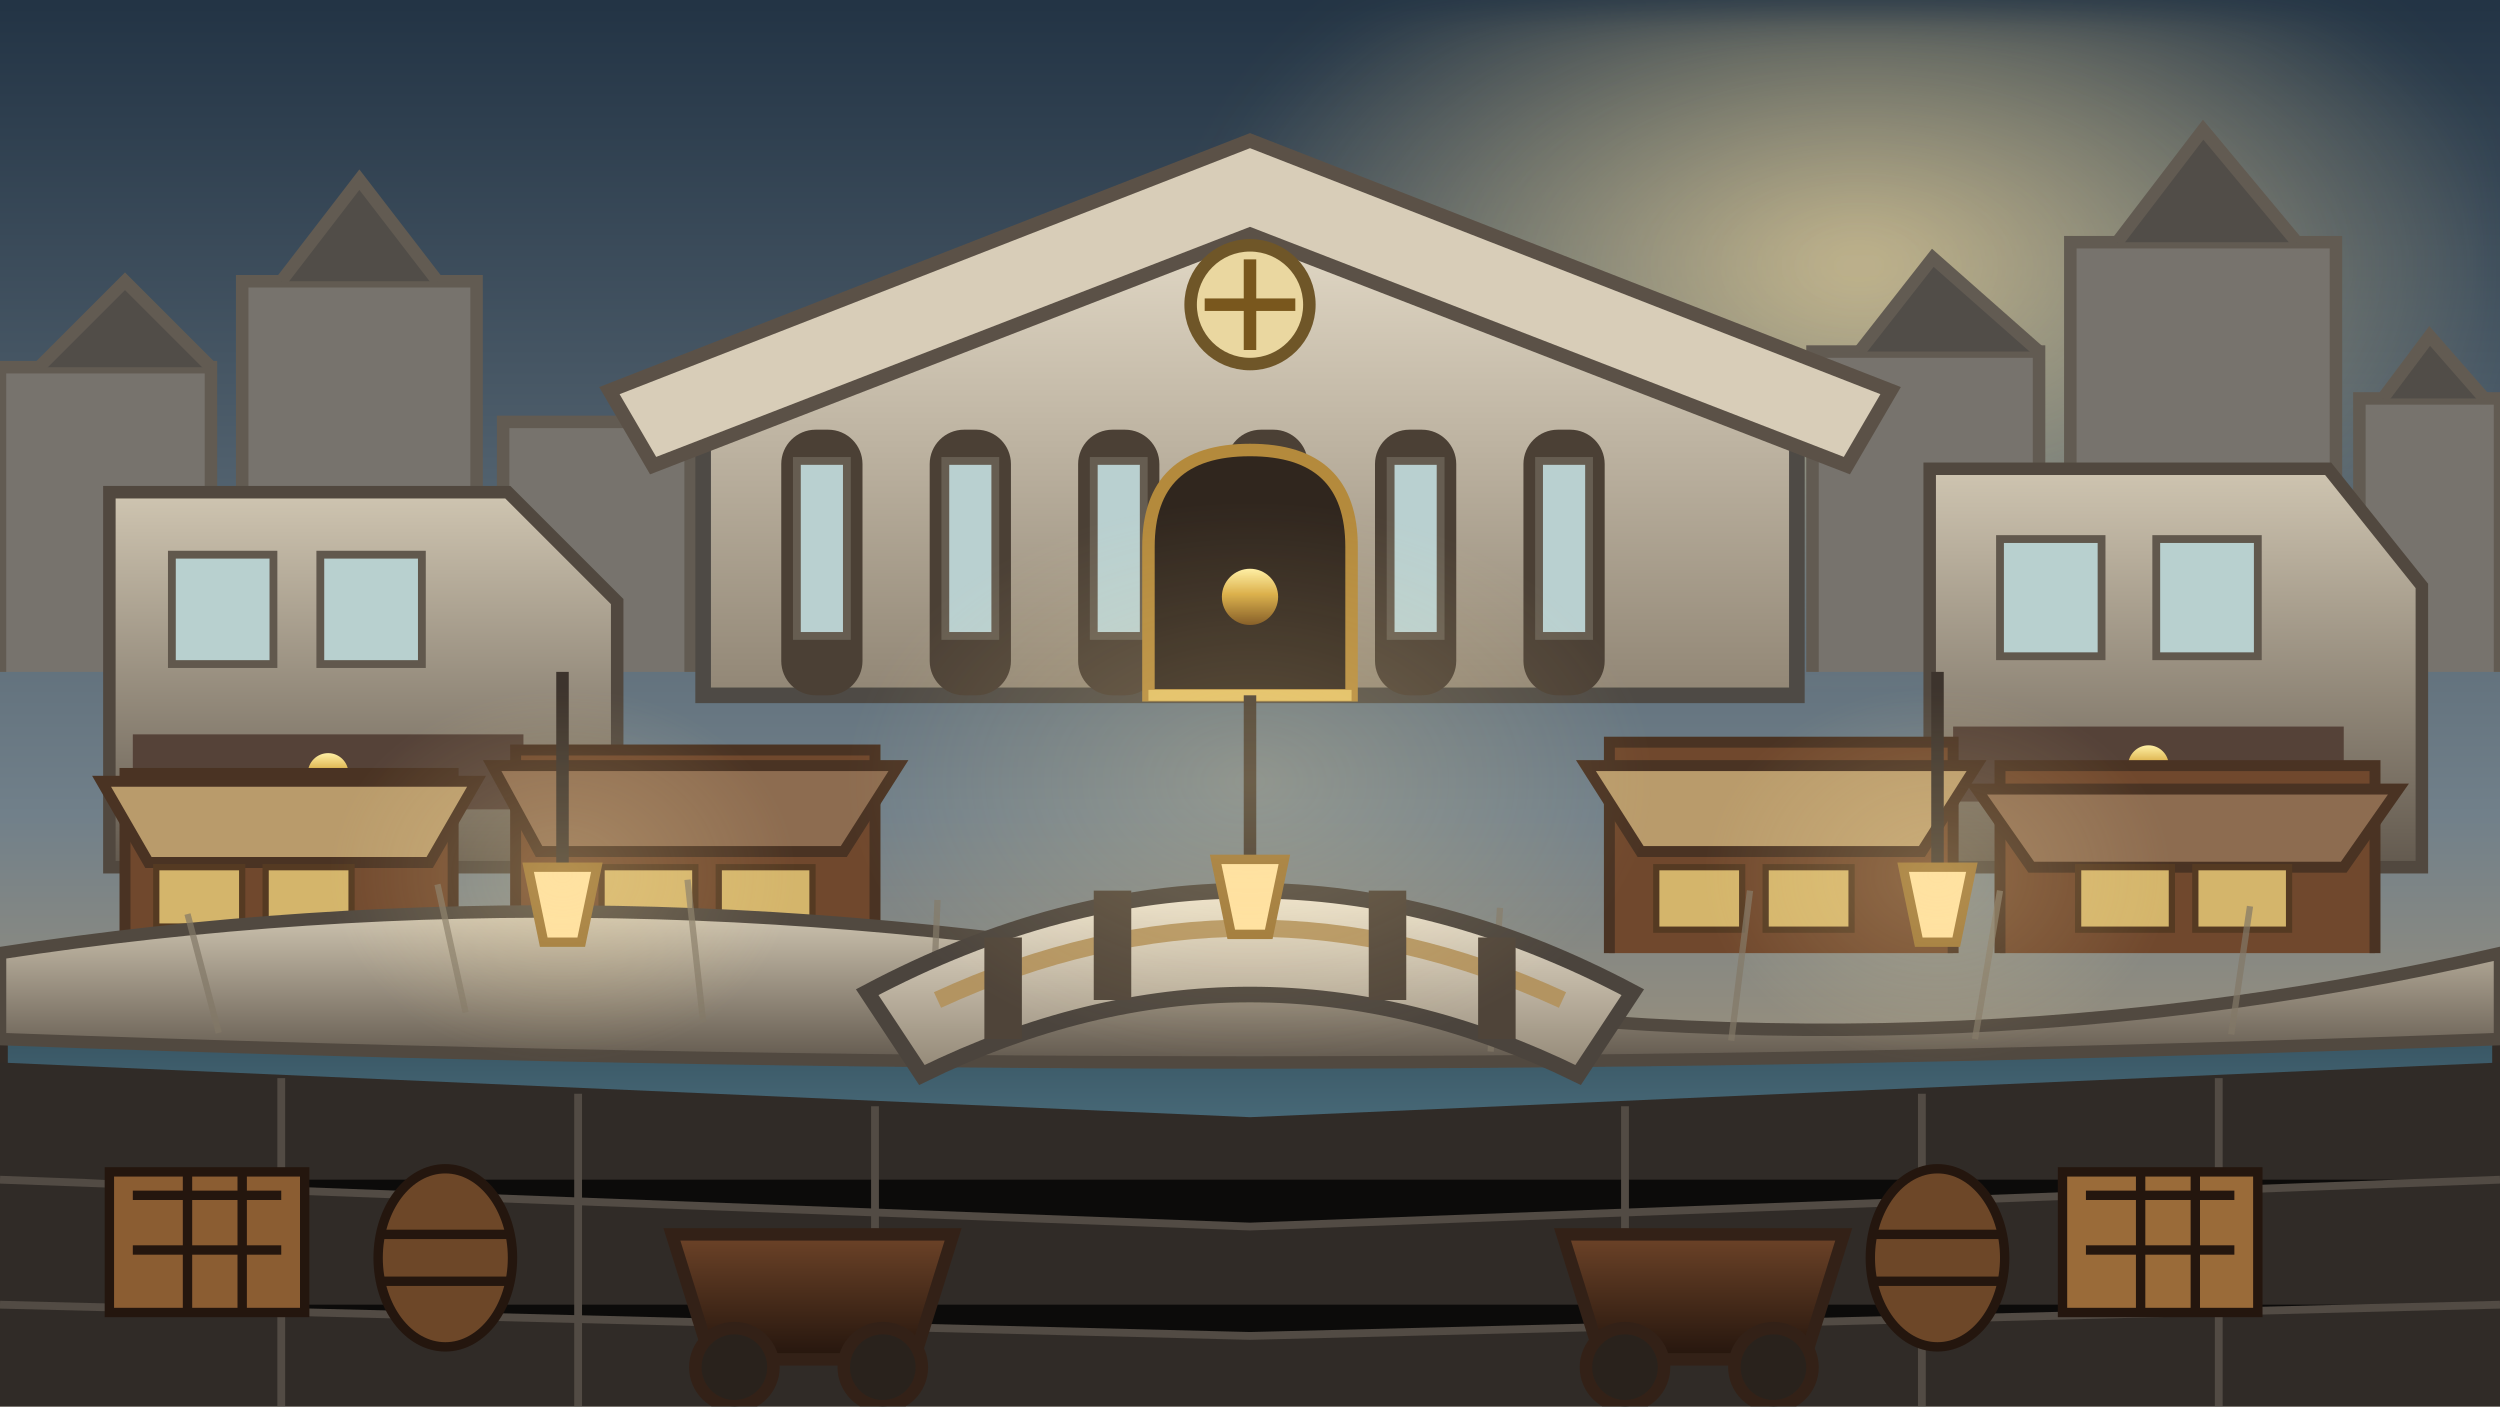
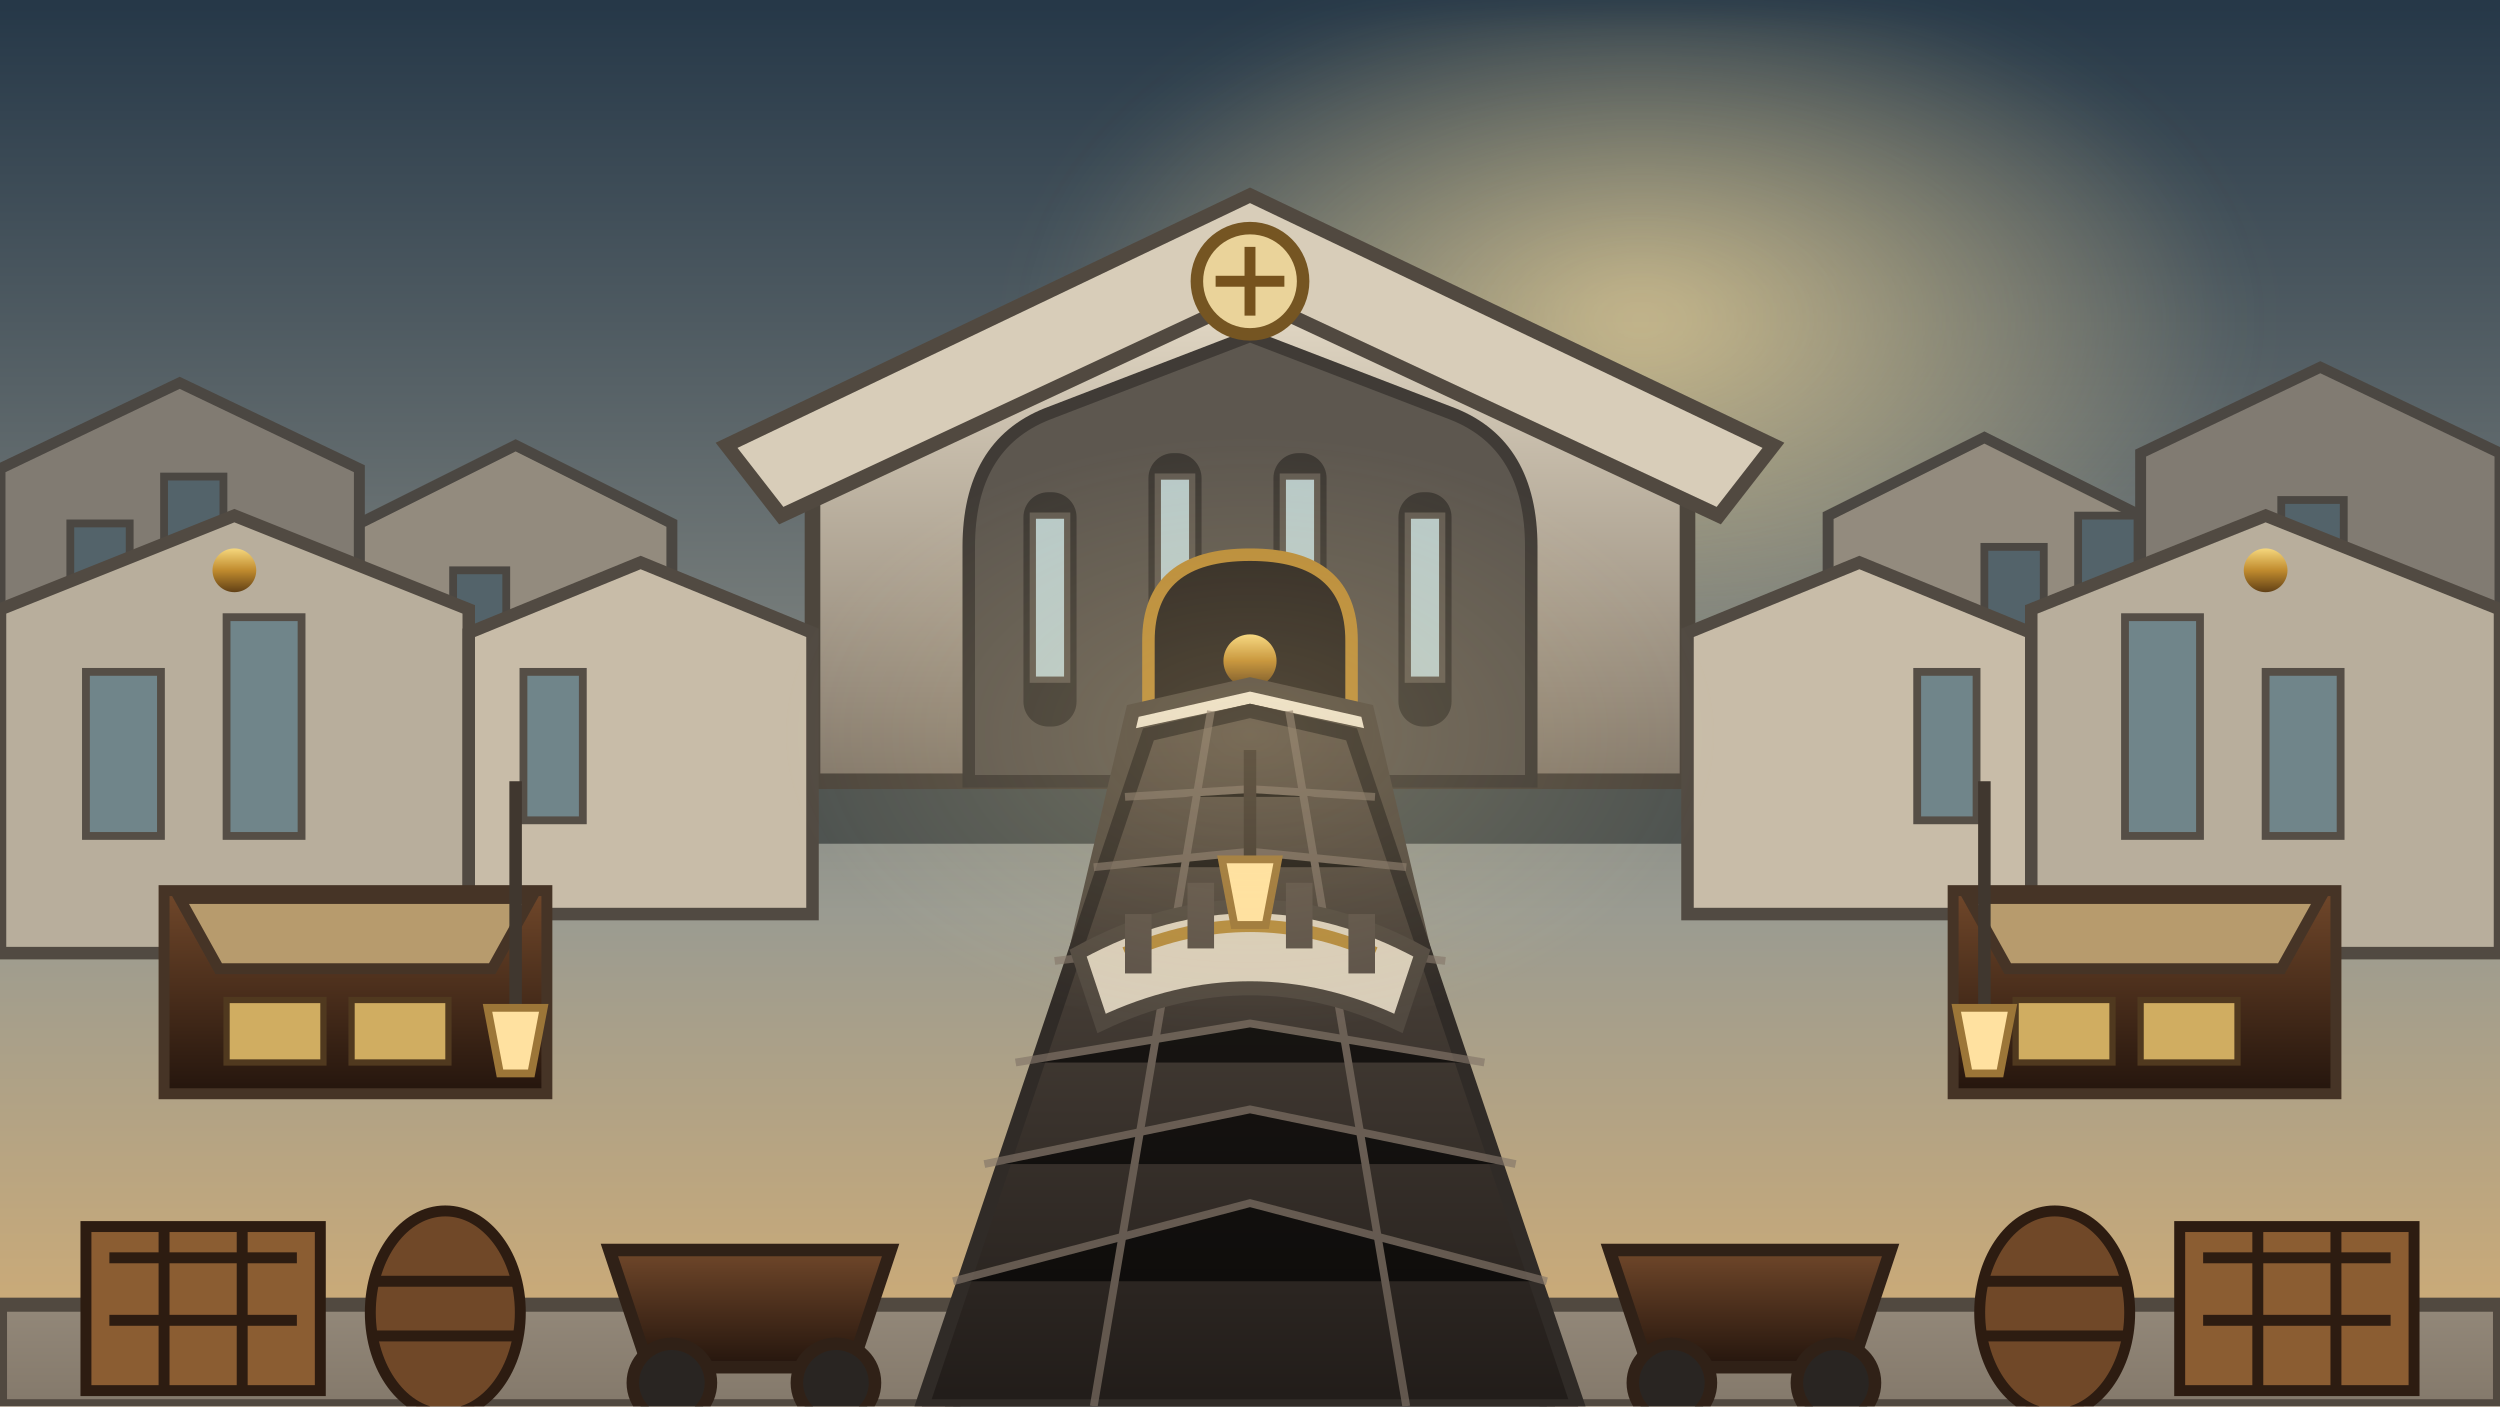
<svg xmlns="http://www.w3.org/2000/svg" viewBox="0 0 1600 900" preserveAspectRatio="xMidYMid slice">
  <defs>
    <linearGradient id="sky" x2="0" y2="1">
-       <stop stop-color="#233445" />
-       <stop offset=".58" stop-color="#71808a" />
-       <stop offset="1" stop-color="#d0a56a" />
+       <stop stop-color="#263848" />
+       <stop offset=".65" stop-color="#9a9b91" />
+       <stop offset="1" stop-color="#d6ae72" />
    </linearGradient>
-     <linearGradient id="stone" x2="0" y2="1">
-       <stop stop-color="#eee5d2" />
-       <stop offset="1" stop-color="#918675" />
-     </linearGradient>
-     <linearGradient id="stone2" x2="0" y2="1">
-       <stop stop-color="#cfc5b1" />
-       <stop offset="1" stop-color="#62594e" />
+     <linearGradient id="street" x2="0" y2="1">
+       <stop stop-color="#5b5147" />
+       <stop offset="1" stop-color="#211c19" />
    </linearGradient>
    <linearGradient id="water" x2="0" y2="1">
-       <stop stop-color="#243d4a" />
-       <stop offset=".5" stop-color="#507382" />
-       <stop offset="1" stop-color="#14252f" />
+       <stop stop-color="#294957" />
+       <stop offset="1" stop-color="#101d24" />
+     </linearGradient>
+     <linearGradient id="ivory" x2="0" y2="1">
+       <stop stop-color="#eee4d0" />
+       <stop offset="1" stop-color="#84796b" />
+     </linearGradient>
+     <linearGradient id="gold" x2="0" y2="1">
+       <stop stop-color="#f5d77d" />
+       <stop offset=".5" stop-color="#c08b2e" />
+       <stop offset="1" stop-color="#624116" />
    </linearGradient>
    <linearGradient id="wood" x2="0" y2="1">
-       <stop stop-color="#6d4328" />
+       <stop stop-color="#70472a" />
      <stop offset="1" stop-color="#24150d" />
    </linearGradient>
-     <linearGradient id="gold" x2="0" y2="1">
-       <stop stop-color="#fff0a5" />
-       <stop offset=".45" stop-color="#d9ad45" />
-       <stop offset="1" stop-color="#79501b" />
-     </linearGradient>
    <radialGradient id="sun">
-       <stop stop-color="#ffe4a4" stop-opacity=".7" />
-       <stop offset="1" stop-color="#ffe4a4" stop-opacity="0" />
+       <stop stop-color="#ffe3a0" stop-opacity=".7" />
+       <stop offset="1" stop-color="#ffe3a0" stop-opacity="0" />
    </radialGradient>
-     <filter id="blur">
-       <feGaussianBlur stdDeviation="18" />
-     </filter>
-     <filter id="shadow">
-       <feGaussianBlur stdDeviation="9" />
+     <filter id="soft">
+       <feGaussianBlur stdDeviation="20" />
    </filter>
  </defs>
  <rect width="1600" height="900" fill="url(#sky)" />
-   <ellipse cx="1190" cy="170" rx="430" ry="250" fill="url(#sun)" filter="url(#blur)" />
-   <g stroke="#625b52" stroke-width="8">
-     <path d="M0 430V235h135v195M155 430V180h150v250M322 430V270h120v160M1160 430V225h145v205M1325 430V155h170v275M1510 430V255h90v175" fill="#77736d" />
-     <path d="M25 235l55-55 55 55M180 180l50-65 50 65M1190 225l47-60 68 60M1355 155l55-72 60 72M1525 255l30-40 35 40" fill="#514d48" />
+   <ellipse cx="1050" cy="205" rx="390" ry="230" fill="url(#sun)" filter="url(#soft)" />
+   <path d="M0 470L90 405 180 455 260 385 350 455 430 410 520 465 610 425 700 470 800 420 900 468 1010 405 1100 460 1200 395 1300 455 1400 410 1500 460 1600 420V540H0Z" fill="#4e5350" />
+   <g stroke="#4b4742" stroke-width="7">
+     <path d="M0 525V300L115 245 230 300V525Z" fill="#817b72" />
+     <path d="M230 525V335L330 285 430 335V525Z" fill="#938b7e" />
+     <path d="M1170 525V330L1270 280 1370 330V525Z" fill="#938b7e" />
+     <path d="M1370 525V290L1485 235 1600 290V525Z" fill="#817b72" />
  </g>
-   <path d="M450 445V230L800 105l350 125v215Z" fill="url(#stone)" stroke="#4e4a45" stroke-width="10" />
-   <path d="M390 250L800 90l410 160-28 48L800 150 418 298Z" fill="#d8cdb8" stroke="#5b5147" stroke-width="9" />
-   <g fill="#4b4035">
-     <rect x="500" y="275" width="52" height="170" rx="22" />
-     <rect x="595" y="275" width="52" height="170" rx="22" />
-     <rect x="690" y="275" width="52" height="170" rx="22" />
-     <rect x="785" y="275" width="52" height="170" rx="22" />
-     <rect x="880" y="275" width="52" height="170" rx="22" />
-     <rect x="975" y="275" width="52" height="170" rx="22" />
+   <g fill="#53636a" stroke="#4b4742" stroke-width="5">
+     <rect x="45" y="335" width="38" height="95" />
+     <rect x="105" y="305" width="38" height="125" />
+     <rect x="290" y="365" width="34" height="80" />
+     <rect x="1270" y="350" width="38" height="90" />
+     <rect x="1330" y="330" width="38" height="110" />
+     <rect x="1460" y="320" width="40" height="105" />
  </g>
-   <g fill="#b9d0d0" stroke="#665d51" stroke-width="5">
-     <rect x="510" y="295" width="32" height="112" />
-     <rect x="605" y="295" width="32" height="112" />
-     <rect x="700" y="295" width="32" height="112" />
-     <rect x="795" y="295" width="32" height="112" />
-     <rect x="890" y="295" width="32" height="112" />
-     <rect x="985" y="295" width="32" height="112" />
+   <path d="M520 500V275L800 155 1080 275V500Z" fill="url(#ivory)" stroke="#4d463d" stroke-width="10" />
+   <path d="M465 285L800 125 1135 285 1100 330 800 190 500 330Z" fill="#d8cdb9" stroke="#514940" stroke-width="9" />
+   <path d="M620 500V350Q620 285 670 265L800 215 930 265Q980 285 980 350V500Z" fill="#5d574f" stroke="#403b36" stroke-width="8" />
+   <g fill="#3c3833">
+     <rect x="655" y="315" width="34" height="150" rx="16" />
+     <rect x="735" y="290" width="34" height="175" rx="16" />
+     <rect x="815" y="290" width="34" height="175" rx="16" />
+     <rect x="895" y="315" width="34" height="150" rx="16" />
  </g>
-   <path d="M735 445V350q0-62 65-62t65 62v95Z" fill="#30261e" stroke="#b48a3c" stroke-width="8" />
-   <circle cx="800" cy="382" r="18" fill="url(#gold)" />
-   <path d="M735 445h130" stroke="#e1bf65" stroke-width="7" />
-   <circle cx="800" cy="195" r="38" fill="#ead7a0" stroke="#6f5628" stroke-width="8" />
-   <path d="M800 166v58M771 195h58" stroke="#79571d" stroke-width="8" />
-   <g stroke="#51483f" stroke-width="8">
-     <path d="M70 555V315h255l70 70v170Z" fill="url(#stone2)" />
-     <path d="M1235 555V300h255l60 75v180Z" fill="url(#stone2)" />
+   <g fill="#b7c9c8" stroke="#625b52" stroke-width="4">
+     <rect x="661" y="330" width="22" height="105" />
+     <rect x="741" y="305" width="22" height="130" />
+     <rect x="821" y="305" width="22" height="130" />
+     <rect x="901" y="330" width="22" height="105" />
  </g>
-   <g fill="#b8d0cf" stroke="#61584d" stroke-width="5">
-     <rect x="110" y="355" width="65" height="70" />
-     <rect x="205" y="355" width="65" height="70" />
-     <rect x="1280" y="345" width="65" height="75" />
-     <rect x="1380" y="345" width="65" height="75" />
+   <path d="M735 500V410Q735 355 800 355T865 410V500Z" fill="#2c2621" stroke="#b98b37" stroke-width="8" />
+   <circle cx="800" cy="423" r="17" fill="url(#gold)" />
+   <circle cx="800" cy="180" r="34" fill="#ead39a" stroke="#755522" stroke-width="8" />
+   <path d="M800 158v44M778 180h44" stroke="#76521d" stroke-width="7" />
+   <g stroke="#514a42" stroke-width="8">
+     <path d="M0 610V390L150 330 300 390V610Z" fill="#b8ae9c" />
+     <path d="M300 585V405L410 360 520 405V585Z" fill="#c8bca8" />
+     <path d="M1080 585V405L1190 360 1300 405V585Z" fill="#c8bca8" />
+     <path d="M1300 610V390L1450 330 1600 390V610Z" fill="#b8ae9c" />
  </g>
-   <g fill="#554238">
-     <path d="M85 470h250v48H85zM1250 465h250v48h-250z" />
+   <g fill="#70858a" stroke="#554e46" stroke-width="5">
+     <path d="M55 430h48v105H55zM145 395h48v140h-48zM335 430h38v95h-38zM1227 430h38v95h-38zM1360 395h48v140h-48zM1450 430h48v105h-48z" />
  </g>
  <g fill="url(#gold)">
-     <circle cx="210" cy="495" r="13" />
-     <circle cx="1375" cy="490" r="13" />
+     <circle cx="150" cy="365" r="14" />
+     <circle cx="1450" cy="365" r="14" />
  </g>
-   <g stroke="#4a3323" stroke-width="7">
-     <path d="M80 610v-115h210v115M330 610v-130h230v130M1030 610V475h220v135M1280 610V490h240v120" fill="#70482d" />
-     <path d="M65 500h240l-30 52H95Z" fill="#b99b6b" />
-     <path d="M315 490h260l-35 55H345Z" fill="#8d6c50" />
-     <path d="M1015 490h250l-35 55h-180Z" fill="#b99b6b" />
-     <path d="M1265 505h270l-35 50h-200Z" fill="#8d6c50" />
+   <path d="M610 900L730 470L800 455L870 470L990 900Z" fill="url(#water)" stroke="#272b2a" stroke-width="10" />
+   <path d="M0 900L610 900 730 470 800 455 870 470 990 900 1600 900 1600 835 965 835 875 455 800 438 725 455 635 835 0 835Z" fill="url(#ivory)" stroke="#514940" stroke-width="9" />
+   <path d="M590 900L735 470 800 455 865 470 1010 900Z" fill="url(#street)" stroke="#302b27" stroke-width="9" />
+   <g stroke="#827568" stroke-width="5" opacity=".65">
+     <path d="M610 820L800 770 990 820M630 745L800 710 970 745M650 680L800 655 950 680M675 615L800 600 925 615M700 555L800 545 900 555M720 510L800 505 880 510" />
+     <path d="M700 900L775 455M900 900L825 455" />
  </g>
-   <g fill="#d4b56b" stroke="#553a22" stroke-width="4">
-     <rect x="100" y="555" width="55" height="38" />
-     <rect x="170" y="555" width="55" height="38" />
-     <rect x="385" y="555" width="60" height="42" />
-     <rect x="460" y="555" width="60" height="42" />
-     <rect x="1060" y="555" width="55" height="40" />
-     <rect x="1130" y="555" width="55" height="40" />
-     <rect x="1330" y="555" width="60" height="40" />
-     <rect x="1405" y="555" width="60" height="40" />
+   <path d="M690 610Q800 550 910 610L895 655Q800 610 705 655Z" fill="#d8cdb9" stroke="#514940" stroke-width="9" />
+   <path d="M720 610Q800 575 880 610" fill="none" stroke="#b38a3d" stroke-width="8" />
+   <g fill="#5b5148">
+     <rect x="720" y="585" width="17" height="38" />
+     <rect x="760" y="565" width="17" height="42" />
+     <rect x="823" y="565" width="17" height="42" />
+     <rect x="863" y="585" width="17" height="38" />
  </g>
-   <path d="M0 620Q390 560 800 635T1600 620V900H0Z" fill="url(#water)" stroke="#322b26" stroke-width="10" />
-   <path d="M0 610Q390 550 800 625T1600 610L1600 665Q1190 680 800 680T0 665Z" fill="url(#stone2)" stroke="#514940" stroke-width="8" />
-   <g stroke="#827766" stroke-width="4" opacity=".7">
-     <path d="M120 585l20 76M280 566l18 82M440 563l10 91M600 576l-4 96M960 581l-6 92M1120 570l-12 96M1280 570l-16 95M1440 580l-12 82" />
+   <g stroke="#463426" stroke-width="7">
+     <path d="M105 700V570H350V700Z" fill="url(#wood)" />
+     <path d="M1250 700V570H1495V700Z" fill="url(#wood)" />
+     <path d="M115 575H340L315 620H140Z" fill="#b79b6d" />
+     <path d="M1260 575H1485L1460 620H1285Z" fill="#b79b6d" />
  </g>
-   <path d="M555 635Q800 505 1045 635L1010 688Q800 585 590 688Z" fill="url(#stone)" stroke="#4b443d" stroke-width="10" />
-   <path d="M600 640Q800 548 1000 640" fill="none" stroke="#b39461" stroke-width="11" />
-   <g fill="#4f4439">
-     <rect x="630" y="600" width="24" height="65" />
-     <rect x="700" y="570" width="24" height="70" />
-     <rect x="876" y="570" width="24" height="70" />
-     <rect x="946" y="600" width="24" height="65" />
+   <g fill="#d0ad61" stroke="#50391f" stroke-width="4">
+     <rect x="145" y="640" width="62" height="40" />
+     <rect x="225" y="640" width="62" height="40" />
+     <rect x="1290" y="640" width="62" height="40" />
+     <rect x="1370" y="640" width="62" height="40" />
  </g>
-   <path d="M0 680L800 715L1600 680V900H0Z" fill="#302b27" />
-   <g stroke="#5d554d" stroke-width="5" opacity=".75">
-     <path d="M0 755L800 785L1600 755M0 835L800 855L1600 835" />
-     <path d="M180 690v210M370 700v200M560 708v192M1040 708v192M1230 700v200M1420 690v210" />
+   <g stroke="#2d1c11" stroke-width="7">
+     <g fill="#8b5d32">
+       <rect x="55" y="785" width="150" height="105" />
+       <path d="M70 805h120M70 845h120M105 785v105M155 785v105" />
+     </g>
+     <ellipse cx="285" cy="840" rx="48" ry="65" fill="#704828" />
+     <path d="M240 820h90M240 855h90" />
+     <g fill="#8b5d32">
+       <rect x="1395" y="785" width="150" height="105" />
+       <path d="M1410 805h120M1410 845h120M1445 785v105M1495 785v105" />
+     </g>
+     <ellipse cx="1315" cy="840" rx="48" ry="65" fill="#704828" />
+     <path d="M1270 820h90M1270 855h90" />
  </g>
-   <g stroke="#24160e" stroke-width="6">
-     <g fill="#8b5d32">
-       <rect x="70" y="750" width="125" height="90" />
-       <path d="M85 765h95M85 800h95M120 750v90M155 750v90" />
-     </g>
-     <g fill="#6d4728">
-       <ellipse cx="285" cy="805" rx="43" ry="57" />
-       <path d="M244 790h82M244 820h82" />
-     </g>
-     <g fill="#9a6b39">
-       <rect x="1320" y="750" width="125" height="90" />
-       <path d="M1335 765h95M1335 800h95M1370 750v90M1405 750v90" />
-     </g>
-     <g fill="#6d4728">
-       <ellipse cx="1240" cy="805" rx="43" ry="57" />
-       <path d="M1199 790h82M1199 820h82" />
-     </g>
+   <g stroke="#302117" stroke-width="8" fill="url(#wood)">
+     <path d="M390 800H570L545 875H415Z" />
+     <circle cx="430" cy="885" r="25" fill="#292522" />
+     <circle cx="535" cy="885" r="25" fill="#292522" />
+     <path d="M1030 800H1210L1185 875H1055Z" />
+     <circle cx="1070" cy="885" r="25" fill="#292522" />
+     <circle cx="1175" cy="885" r="25" fill="#292522" />
  </g>
-   <g stroke="#332117" stroke-width="8" fill="url(#wood)">
-     <path d="M430 790h180l-25 80H455Z" />
-     <circle cx="470" cy="875" r="25" fill="#29221c" />
-     <circle cx="565" cy="875" r="25" fill="#29221c" />
-     <path d="M1000 790h180l-25 80h-130Z" />
-     <circle cx="1040" cy="875" r="25" fill="#29221c" />
-     <circle cx="1135" cy="875" r="25" fill="#29221c" />
+   <g stroke="#40372f" stroke-width="8">
+     <path d="M330 500V650M1270 500V650M800 480V555" />
  </g>
-   <g stroke="#3d342d" stroke-width="8">
-     <path d="M360 430v130M1240 430v130M800 445v120" />
+   <g fill="#ffe1a0" stroke="#9c7638" stroke-width="5">
+     <path d="M312 645h36l-8 42h-20Z" />
+     <path d="M1252 645h36l-8 42h-20Z" />
+     <path d="M782 550h36l-8 42h-20Z" />
  </g>
-   <g fill="#ffe1a0" stroke="#9b7434" stroke-width="6">
-     <path d="M338 555h44l-10 48h-24Z" />
-     <path d="M1218 555h44l-10 48h-24Z" />
-     <path d="M778 550h44l-10 48h-24Z" />
-   </g>
-   <g fill="url(#sun)" opacity=".35">
-     <ellipse cx="360" cy="560" rx="150" ry="120" />
-     <ellipse cx="1240" cy="560" rx="150" ry="120" />
-     <ellipse cx="800" cy="500" rx="260" ry="180" />
+   <g fill="url(#sun)" opacity=".28">
+     <ellipse cx="800" cy="470" rx="300" ry="190" />
  </g>
</svg>
